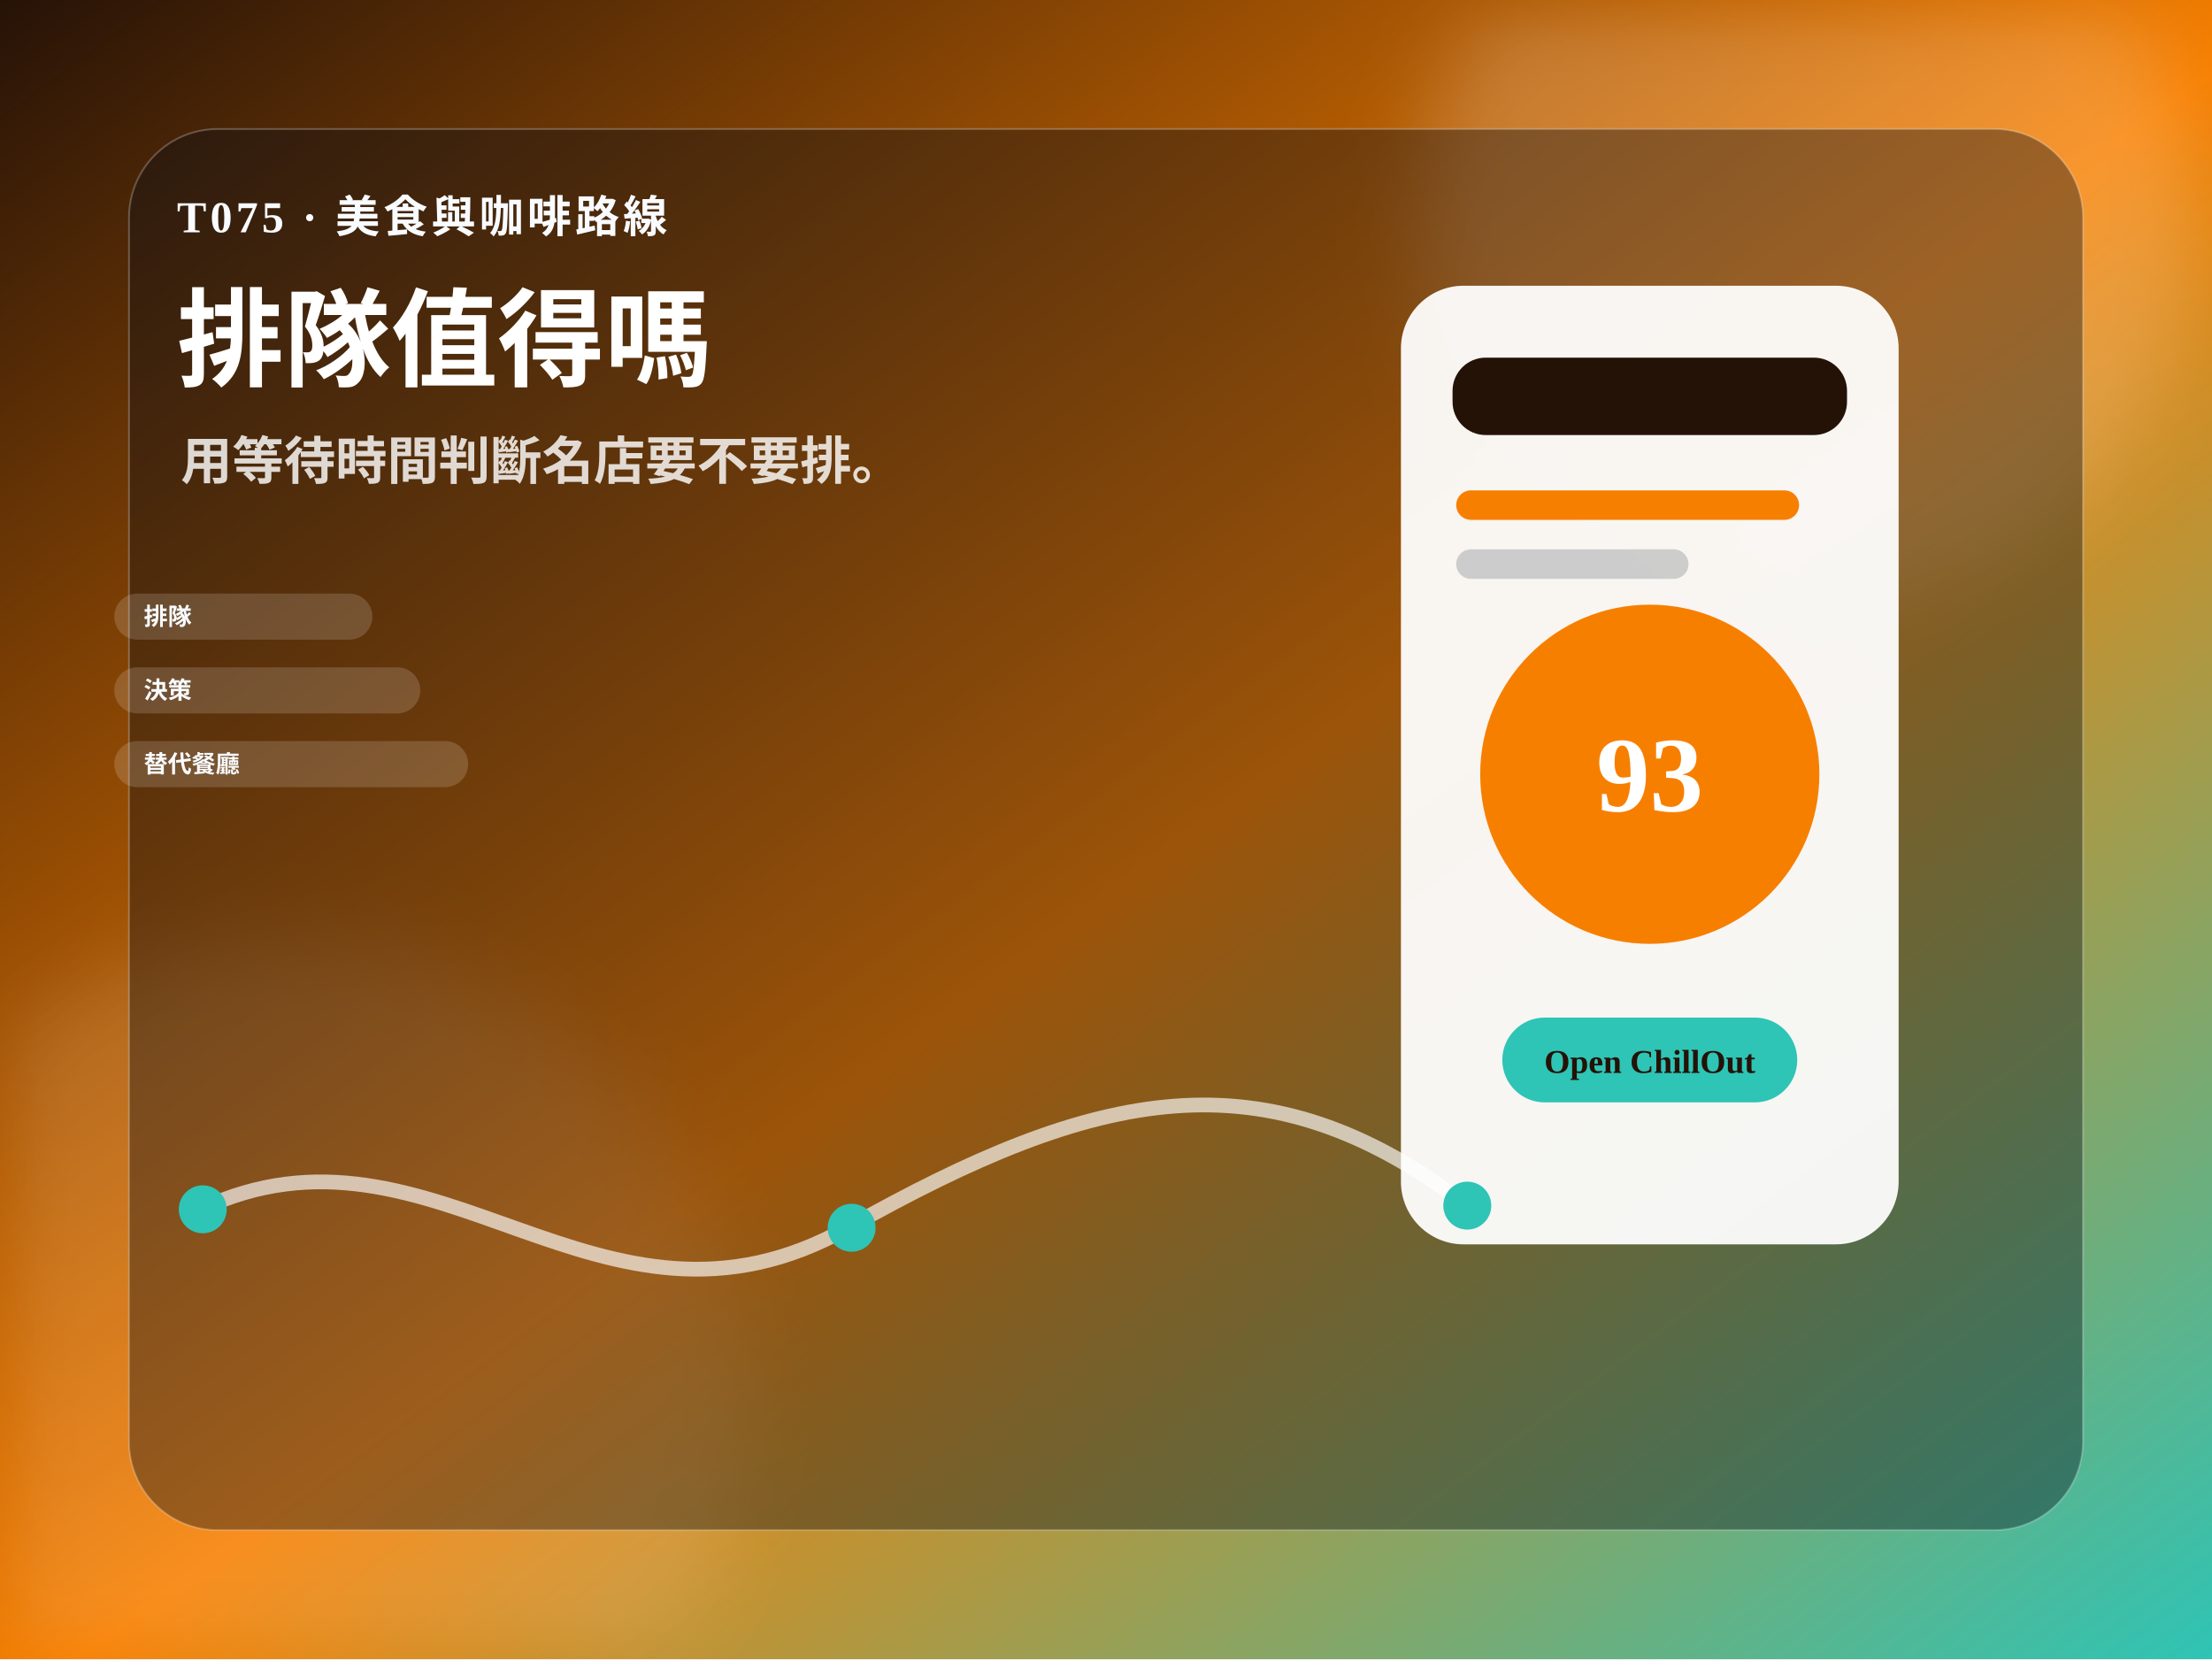
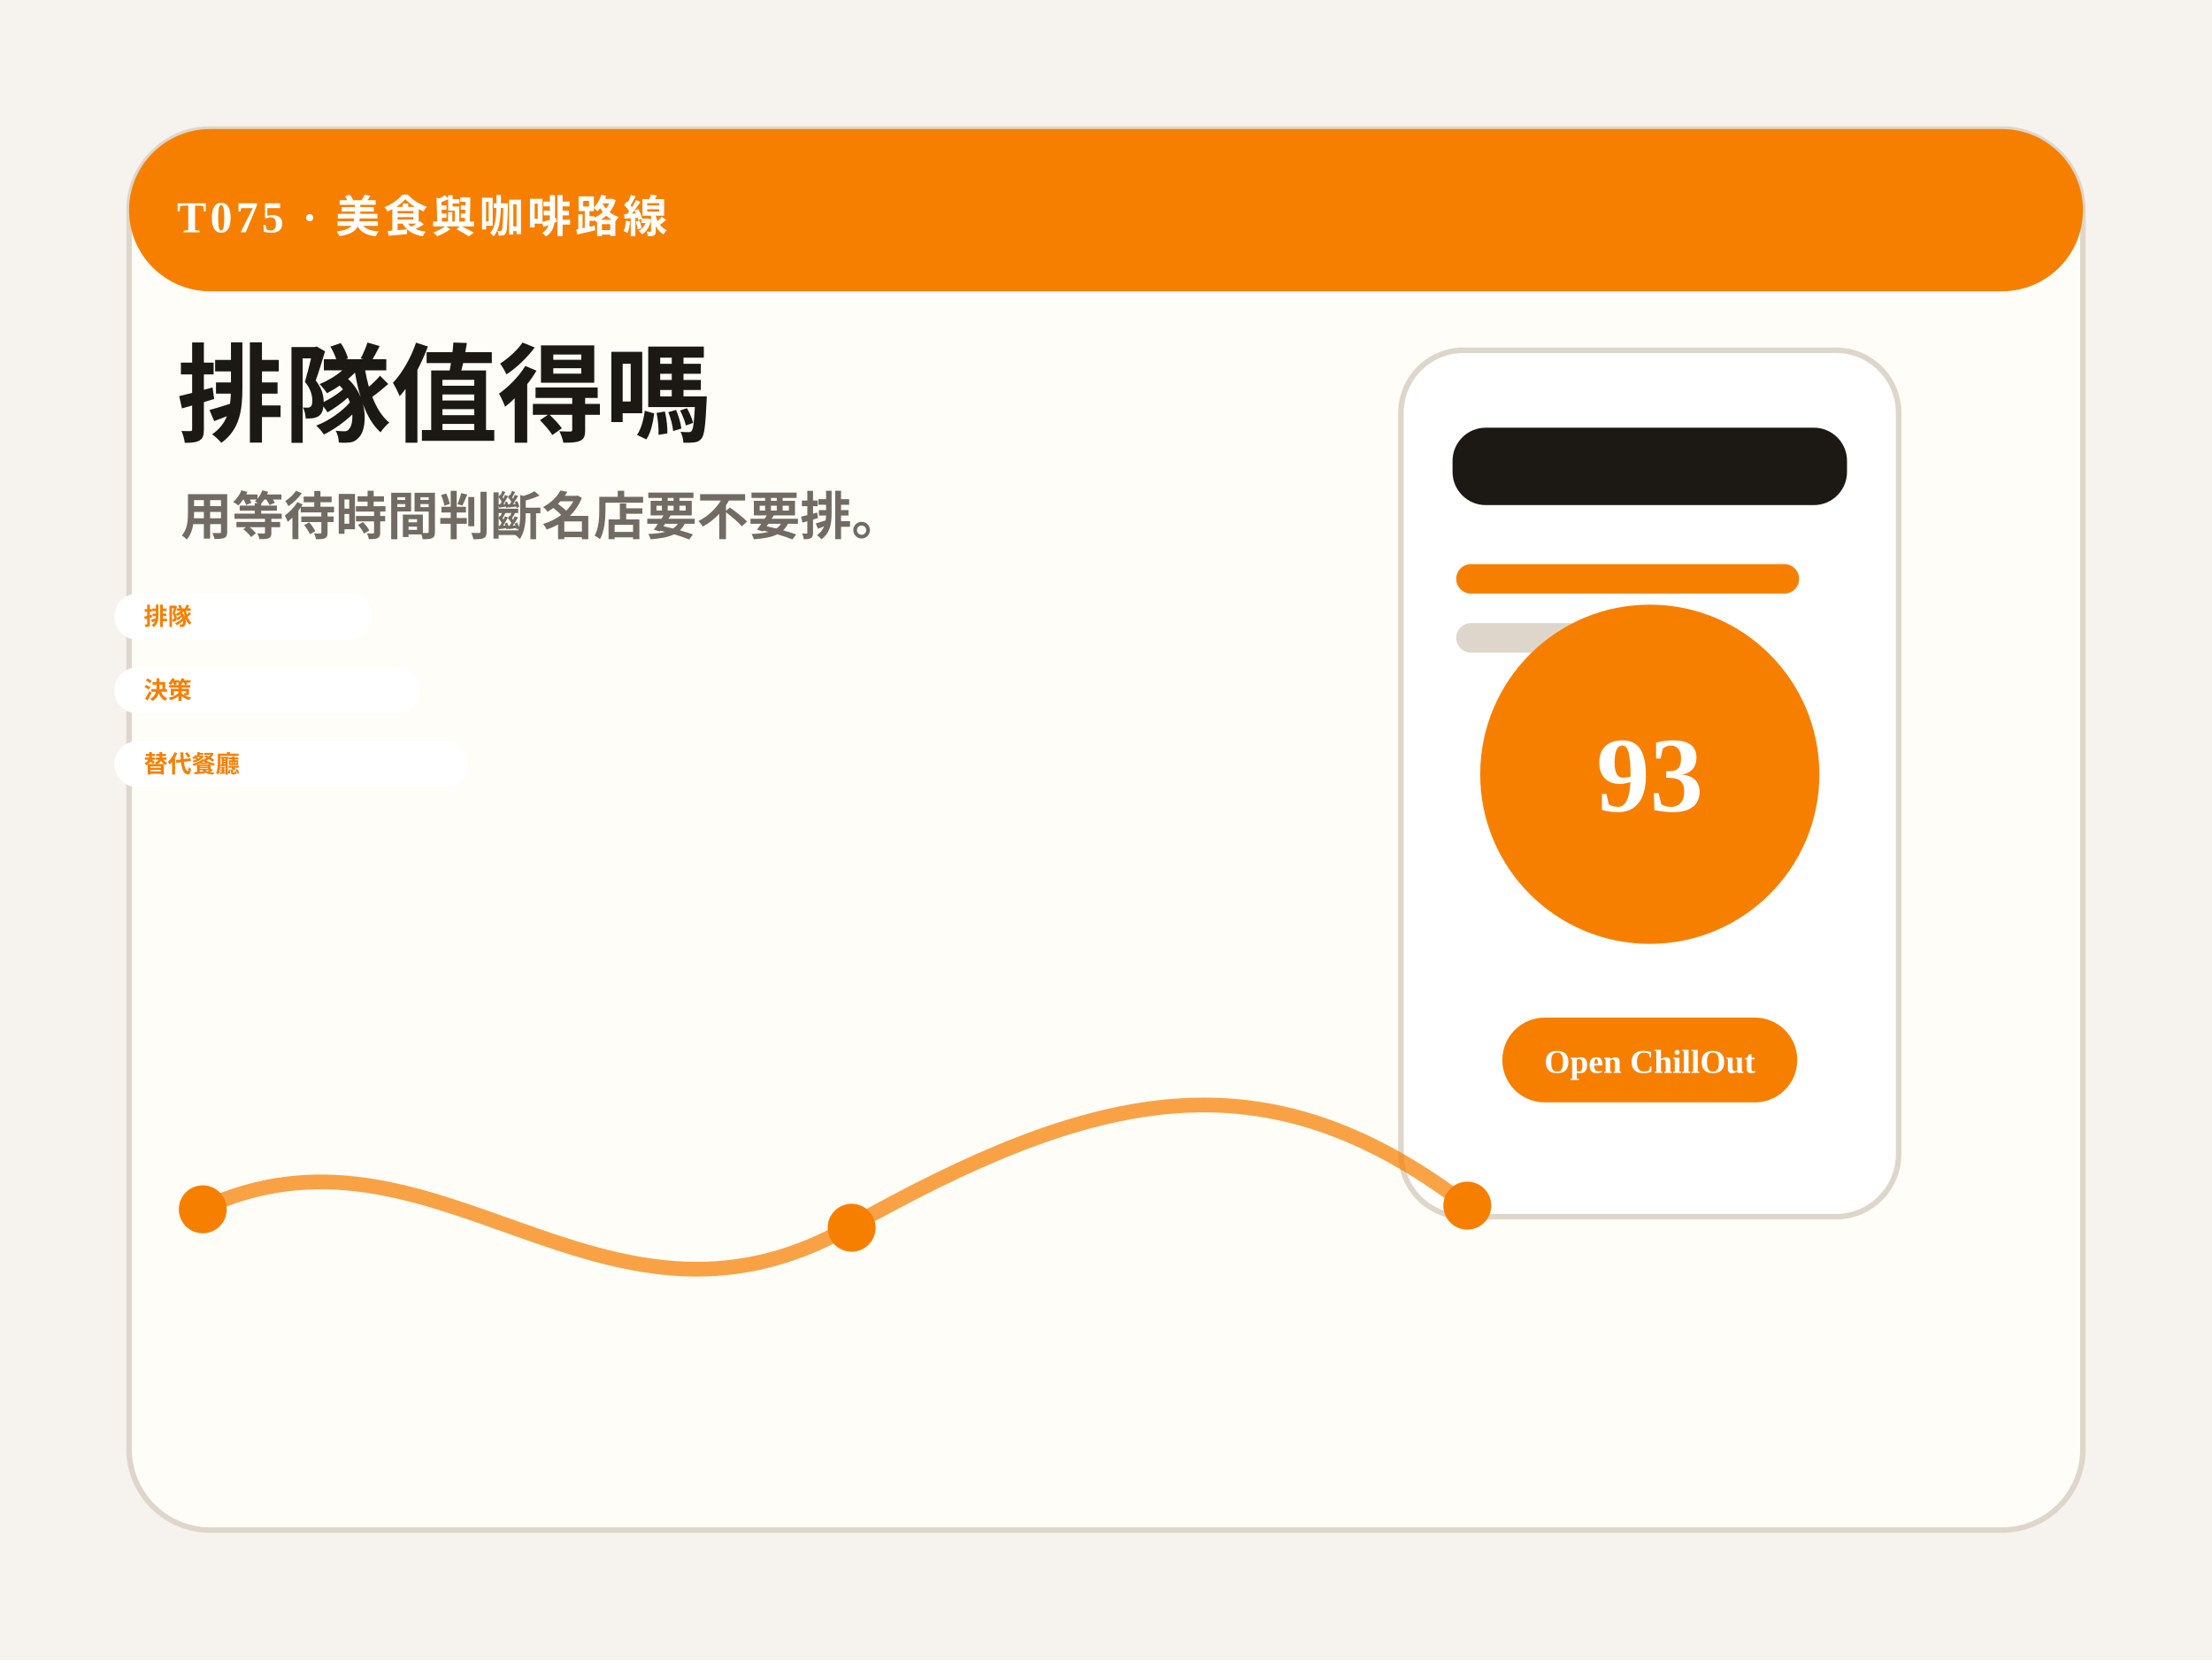
<svg xmlns="http://www.w3.org/2000/svg" width="1200" height="900" viewBox="0 0 1200 900" role="img" aria-label="排隊值得嗎">
-   <defs>
-     <linearGradient id="bg" x1="0" y1="0" x2="1" y2="1">
-       <stop offset="0" stop-color="#251207" />
-       <stop offset=".52" stop-color="#F77F00" />
-       <stop offset="1" stop-color="#2EC4B6" />
-     </linearGradient>
-     <filter id="soft" x="-20%" y="-20%" width="140%" height="140%">
-       <feGaussianBlur stdDeviation="22" />
-     </filter>
-   </defs>
-   <rect width="1200" height="900" fill="url(#bg)" />
-   <circle cx="980" cy="120" r="210" fill="rgba(255,255,255,.18)" filter="url(#soft)" />
-   <circle cx="155" cy="760" r="250" fill="rgba(255,255,255,.12)" filter="url(#soft)" />
-   <rect x="70" y="70" width="1060" height="760" rx="48" fill="rgba(8,14,24,.38)" stroke="rgba(255,255,255,.24)" />
-   <text x="96" y="126" font-size="24" fill="#F8FBFF" font-weight="800" letter-spacing="2">T075 · 美食與咖啡路線</text>
-   <text x="96" y="205" font-size="58" fill="#FFFFFF" font-weight="900">排隊值得嗎</text>
-   <text x="98" y="260" font-size="28" fill="rgba(255,255,255,.82)" font-weight="700">用等待時間判斷名店要不要排。</text>
-   <rect x="760" y="155" width="270" height="520" rx="34" fill="rgba(255,255,255,.94)" />
-   <rect x="788" y="194" width="214" height="42" rx="18" fill="#251207" />
-   <rect x="790" y="266" width="186" height="16" rx="8" fill="#F77F00" />
-   <rect x="790" y="298" width="126" height="16" rx="8" fill="rgba(9,20,34,.18)" />
+   <rect width="1200" height="900" fill="#F6F3EE" />
+   <rect x="70" y="70" width="1060" height="760" rx="44" fill="#FFFDF8" stroke="#DED6CA" stroke-width="3" />
+   <rect x="70" y="70" width="1060" height="88" rx="44" fill="#F77F00" />
+   <text x="96" y="126" font-size="24" fill="#FFFFFF" font-weight="850" letter-spacing="2">T075 · 美食與咖啡路線</text>
+   <text x="96" y="235" font-size="58" fill="#1C1915" font-weight="900">排隊值得嗎</text>
+   <text x="98" y="290" font-size="28" fill="#716B63" font-weight="700">用等待時間判斷名店要不要排。</text>
+   <rect x="760" y="190" width="270" height="470" rx="34" fill="#FFFFFF" stroke="#DED6CA" stroke-width="3" />
+   <rect x="788" y="232" width="214" height="42" rx="18" fill="#1C1915" />
+   <rect x="790" y="306" width="186" height="16" rx="8" fill="#F77F00" />
+   <rect x="790" y="338" width="126" height="16" rx="8" fill="#DED6CA" />
  <circle cx="895" cy="420" r="92" fill="#F77F00" />
  <text x="895" y="440" font-size="58" text-anchor="middle" fill="#FFFFFF" font-weight="900">93</text>
-   <rect x="815" y="552" width="160" height="46" rx="23" fill="#2EC4B6" />
-   <text x="895" y="582" font-size="18" text-anchor="middle" fill="#251207" font-weight="900">Open ChillOut</text>
-   <rect x="62" y="322" width="140" height="25" rx="12.5" fill="rgba(255,255,255,.16)" />
-   <text x="78" y="339" font-size="13" fill="#F8FBFF" font-weight="700">排隊</text>
-   <rect x="62" y="362" width="166" height="25" rx="12.5" fill="rgba(255,255,255,.16)" />
-   <text x="78" y="379" font-size="13" fill="#F8FBFF" font-weight="700">決策</text>
-   <rect x="62" y="402" width="192" height="25" rx="12.5" fill="rgba(255,255,255,.16)" />
-   <text x="78" y="419" font-size="13" fill="#F8FBFF" font-weight="700">替代餐廳</text>
-   <path d="M109 656 C236 596 325 742 460 666 S686 570 796 654" fill="none" stroke="rgba(255,255,255,.65)" stroke-width="8" stroke-linecap="round" />
-   <circle cx="110" cy="656" r="13" fill="#2EC4B6" />
-   <circle cx="462" cy="666" r="13" fill="#2EC4B6" />
-   <circle cx="796" cy="654" r="13" fill="#2EC4B6" />
+   <rect x="815" y="552" width="160" height="46" rx="23" fill="#F77F00" />
+   <text x="895" y="582" font-size="18" text-anchor="middle" fill="#FFFFFF" font-weight="900">Open ChillOut</text>
+   <rect x="62" y="322" width="140" height="25" rx="12.5" fill="#FFFFFF" />
+   <text x="78" y="339" font-size="13" fill="#F77F00" font-weight="800">排隊</text>
+   <rect x="62" y="362" width="166" height="25" rx="12.5" fill="#FFFFFF" />
+   <text x="78" y="379" font-size="13" fill="#F77F00" font-weight="800">決策</text>
+   <rect x="62" y="402" width="192" height="25" rx="12.5" fill="#FFFFFF" />
+   <text x="78" y="419" font-size="13" fill="#F77F00" font-weight="800">替代餐廳</text>
+   <path d="M109 656 C236 596 325 742 460 666 S686 570 796 654" fill="none" stroke="#F77F00" stroke-width="8" stroke-linecap="round" opacity=".72" />
+   <circle cx="110" cy="656" r="13" fill="#F77F00" />
+   <circle cx="462" cy="666" r="13" fill="#F77F00" />
+   <circle cx="796" cy="654" r="13" fill="#F77F00" />
</svg>
